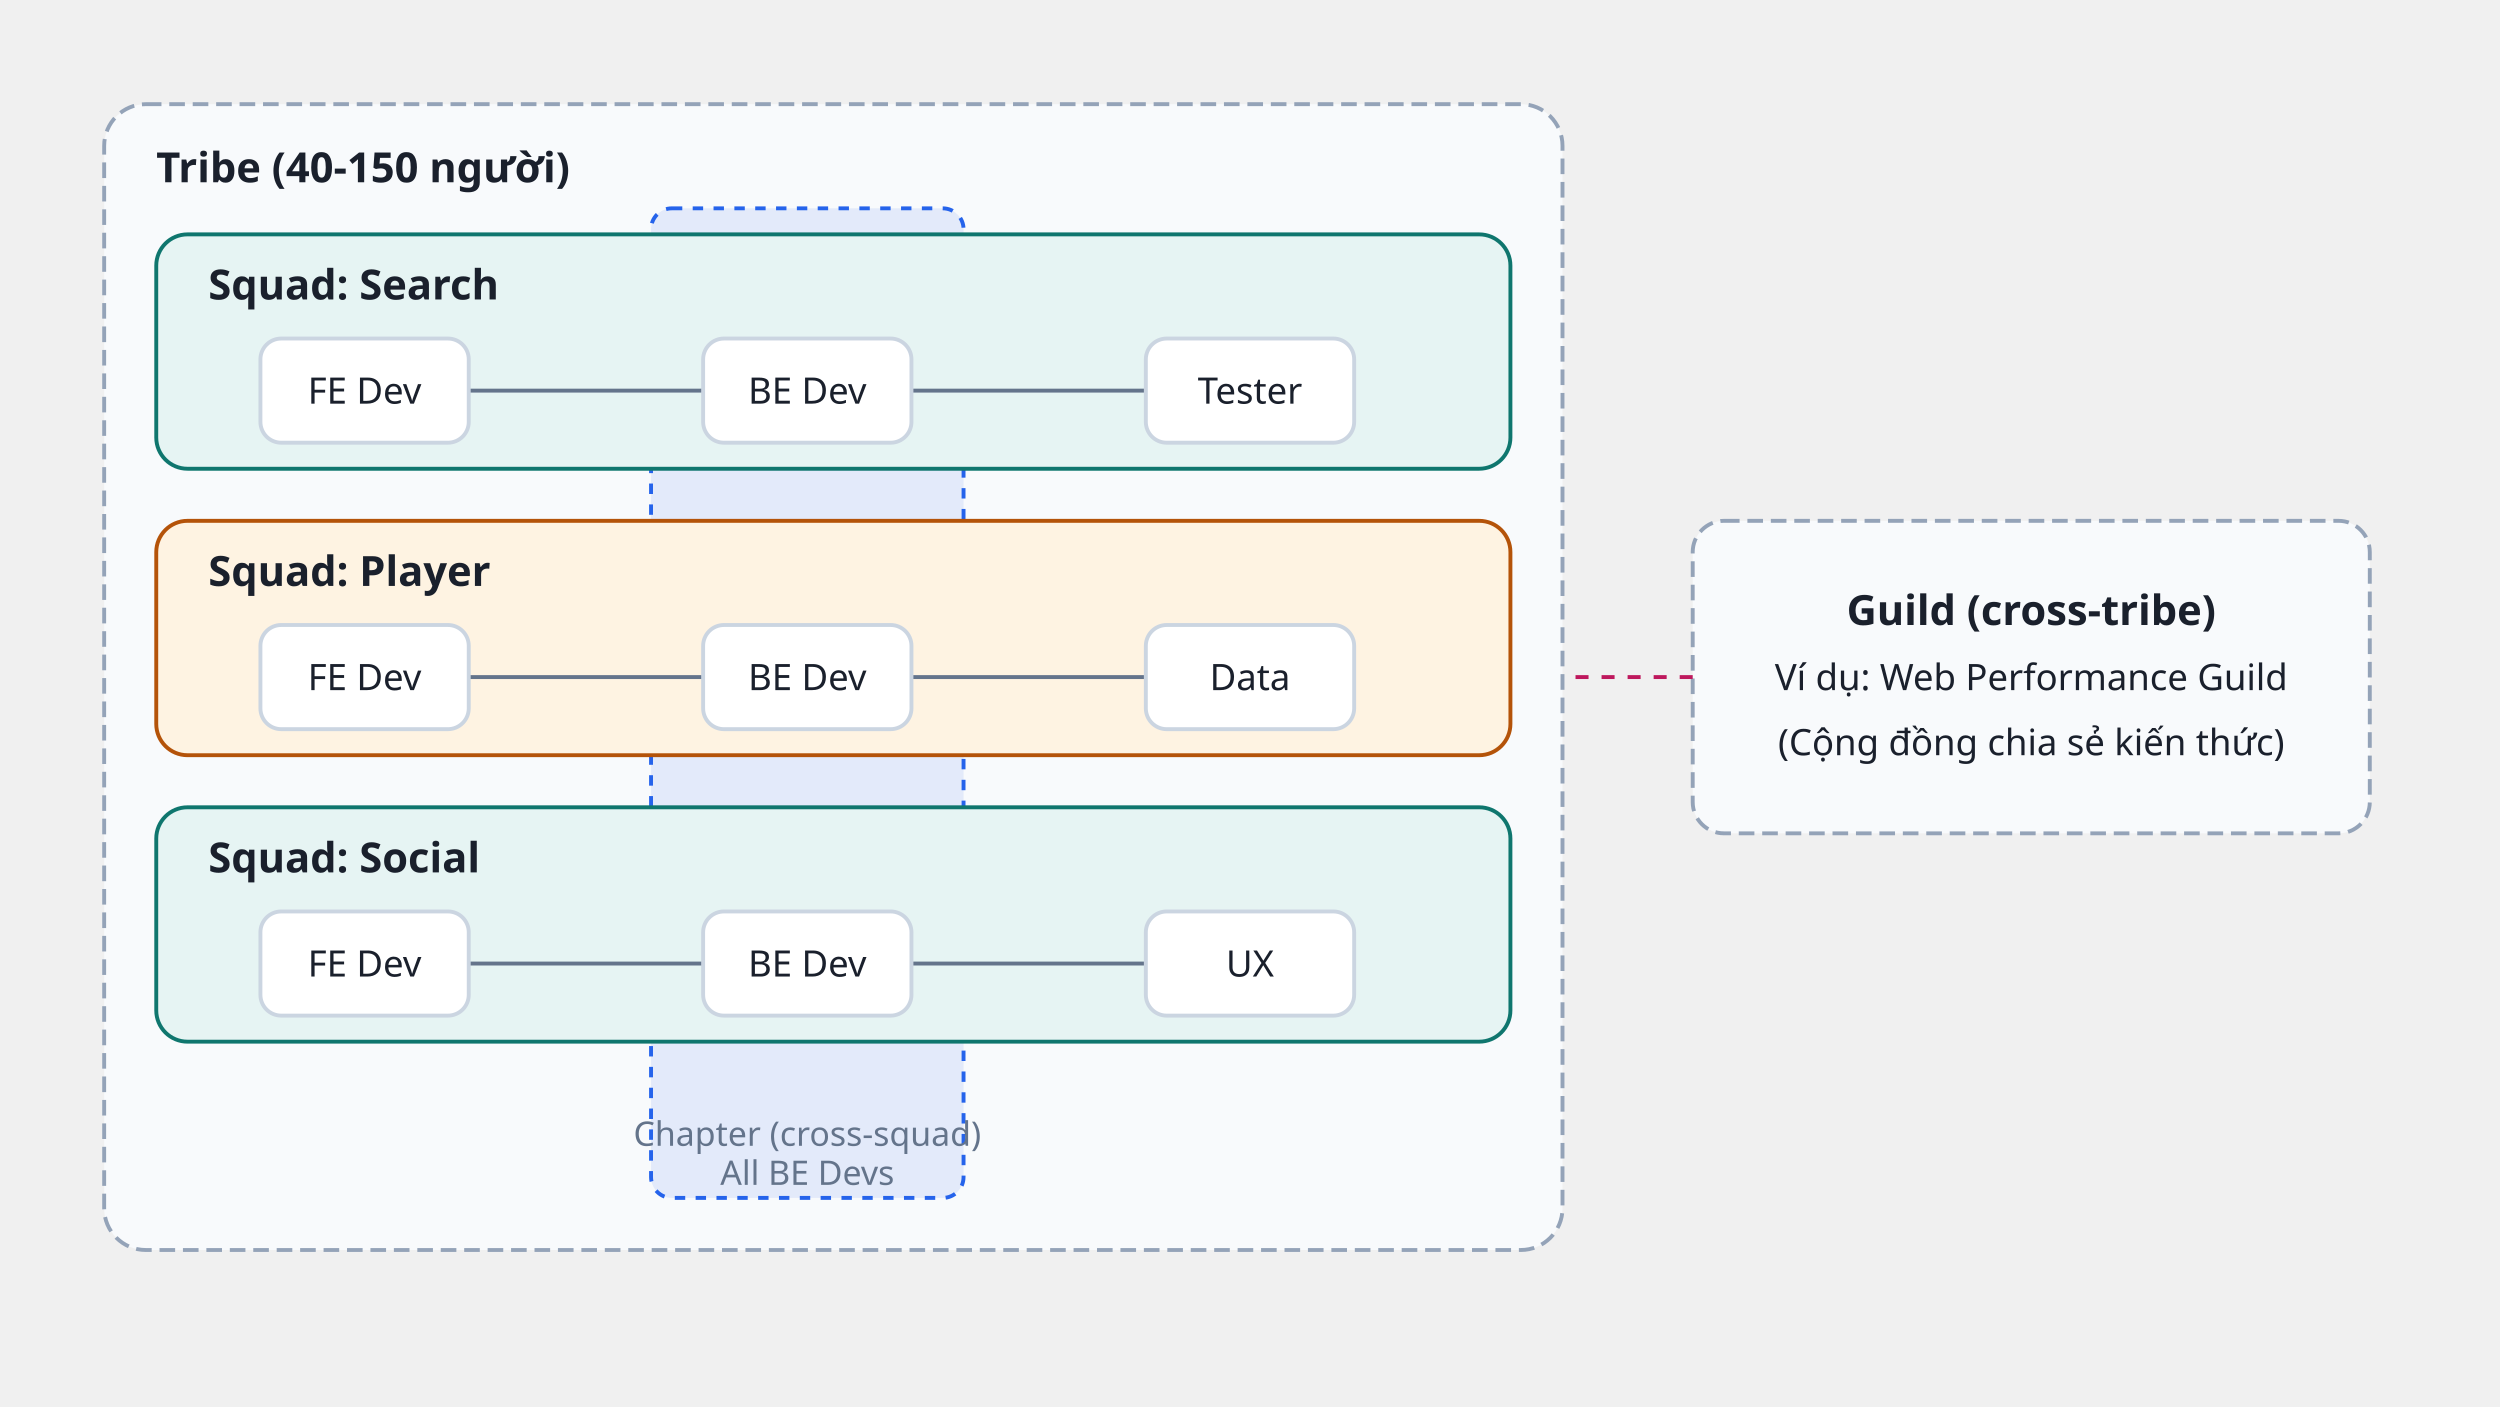
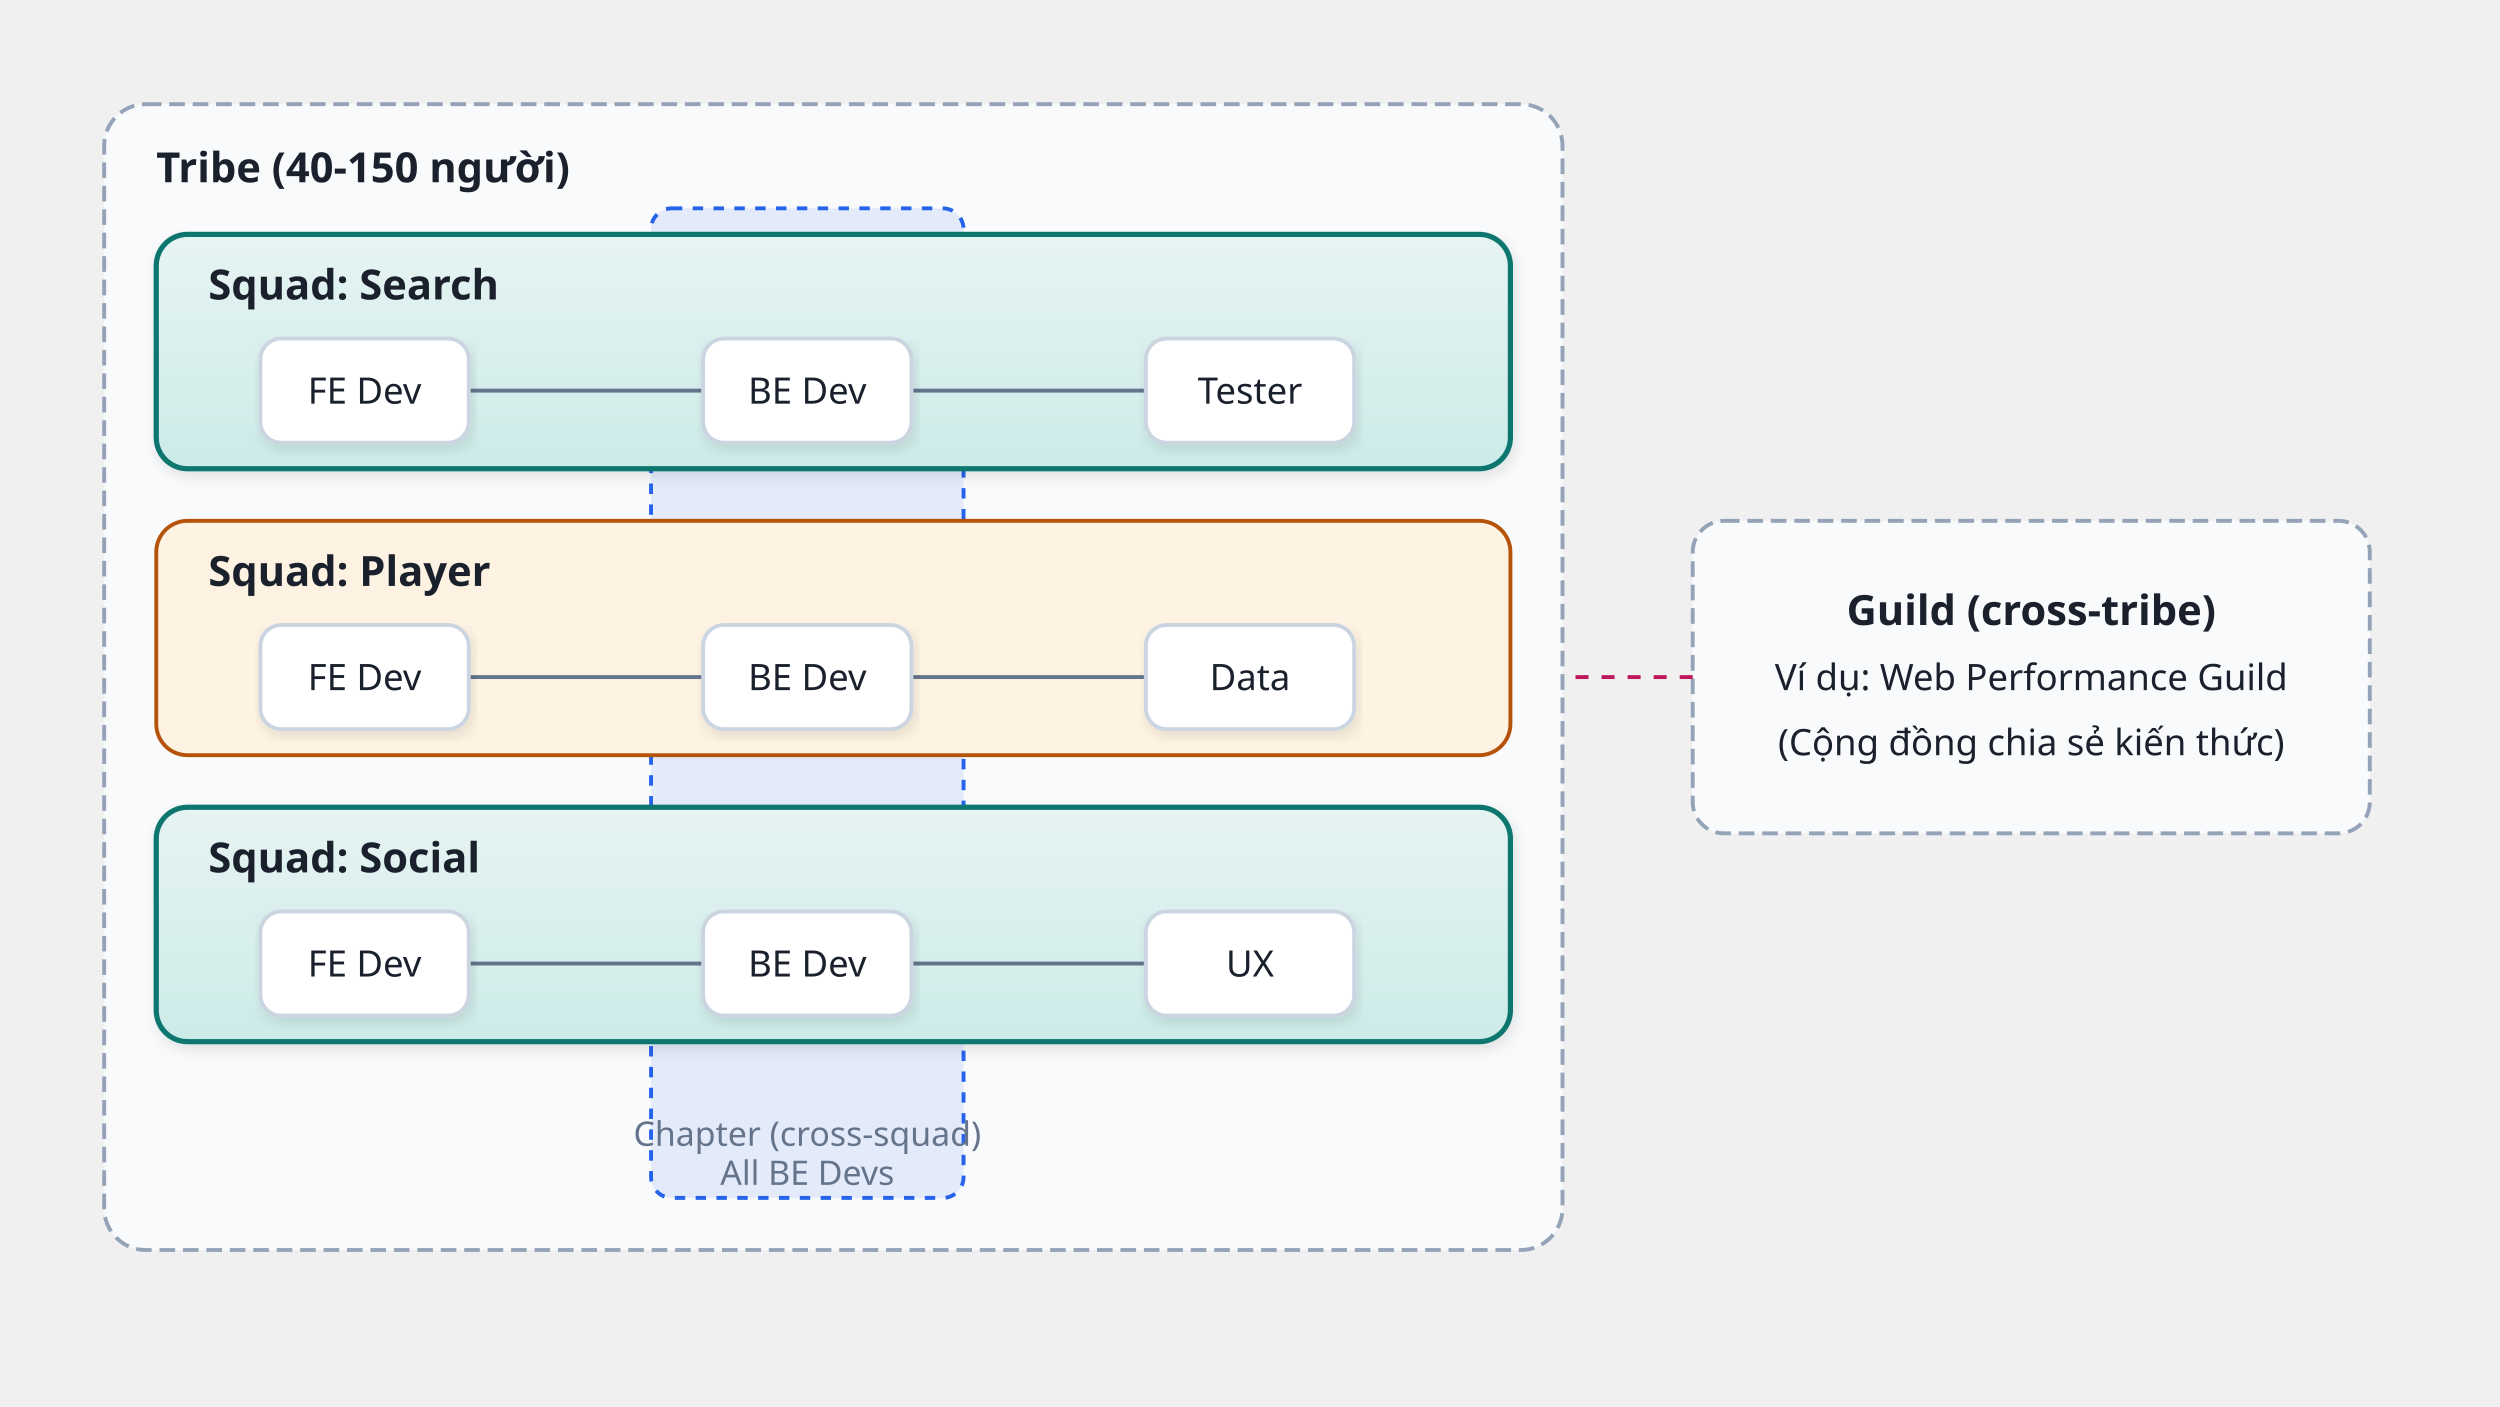
<svg xmlns="http://www.w3.org/2000/svg" viewBox="0 0 960 540" width="100%" height="100%">
  <defs>
    <marker id="arrowhead" markerWidth="10" markerHeight="7" refX="9" refY="3.5" orient="auto">
      <polygon points="0 0, 10 3.5, 0 7" fill="#64748b" />
    </marker>
    <marker id="arrowhead-dash" markerWidth="10" markerHeight="7" refX="9" refY="3.5" orient="auto">
      <polygon points="0 0, 10 3.5, 0 7" fill="#be185d" />
    </marker>
+     <filter id="shadow" x="-4%" y="-4%" width="108%" height="116%">
+       <feDropShadow dx="1" dy="2" stdDeviation="2.5" flood-color="#0000001a" />
+     </filter>
+     <linearGradient id="grad-service" x1="0" y1="0" x2="0" y2="1">
+       <stop offset="0%" stop-color="#e6f4f3" />
+       <stop offset="100%" stop-color="#ccebe8" />
+     </linearGradient>
+     <linearGradient id="grad-storage" x1="0" y1="0" x2="0" y2="1">
+       <stop offset="0%" stop-color="#dbeafe" />
+       <stop offset="100%" stop-color="#bfdbfe" />
+     </linearGradient>
+     <linearGradient id="grad-event" x1="0" y1="0" x2="0" y2="1">
+       <stop offset="0%" stop-color="#fef9c3" />
+       <stop offset="100%" stop-color="#fef08a" />
+     </linearGradient>
+     <linearGradient id="grad-success" x1="0" y1="0" x2="0" y2="1">
+       <stop offset="0%" stop-color="#dcfce7" />
+       <stop offset="100%" stop-color="#bbf7d0" />
+     </linearGradient>
+     <linearGradient id="grad-danger" x1="0" y1="0" x2="0" y2="1">
+       <stop offset="0%" stop-color="#fee2e2" />
+       <stop offset="100%" stop-color="#fecaca" />
+     </linearGradient>
+     <linearGradient id="grad-warning" x1="0" y1="0" x2="0" y2="1">
+       <stop offset="0%" stop-color="#fff7ed" />
+       <stop offset="100%" stop-color="#ffedd5" />
+     </linearGradient>
+     <linearGradient id="grad-info" x1="0" y1="0" x2="0" y2="1">
+       <stop offset="0%" stop-color="#eff6ff" />
+       <stop offset="100%" stop-color="#dbeafe" />
+     </linearGradient>
+     <linearGradient id="grad-highlight" x1="0" y1="0" x2="0" y2="1">
+       <stop offset="0%" stop-color="#f5f3ff" />
+       <stop offset="100%" stop-color="#ede9fe" />
+     </linearGradient>
+     <linearGradient id="grad-legacy" x1="0" y1="0" x2="0" y2="1">
+       <stop offset="0%" stop-color="#f3f4f6" />
+       <stop offset="100%" stop-color="#e5e7eb" />
+     </linearGradient>
  </defs>
  <style>
    text { font-family: 'Segoe UI', system-ui, -apple-system, sans-serif; font-size: 14px; fill: #1a202c; }
-     .title { font-weight: bold; font-size: 16px; }
+     .title { font-weight: 600; font-size: 16px; }
    .subtitle { font-size: 13px; fill: #64748b; }
    .cluster { fill: #f8fafc; stroke: #94a3b8; stroke-width: 1.5; stroke-dasharray: 6 3; }
-     .service { fill: #e6f4f3; stroke: #0f766e; stroke-width: 1.5; }
+     .service { fill: url(#grad-service); stroke: #0f766e; stroke-width: 2.0; filter: url(#shadow); }
    .entity { fill: #fef3e2; stroke: #b45309; stroke-width: 1.5; }
    .highlight { fill: #fdf2f8; stroke: #be185d; stroke-width: 1.5; }
-     .note { fill: #ffffff; stroke: #cbd5e1; stroke-width: 1.5; }
+     .note    { fill: #ffffff;    stroke: #cbd5e1;   stroke-width: 1.5; filter: url(#shadow); }
    .arrow { stroke: #64748b; stroke-width: 1.5; fill: none; marker-end: url(#arrowhead); }
    .arrow-dash { stroke: #be185d; stroke-width: 1.5; fill: none; stroke-dasharray: 5 5; marker-end: url(#arrowhead-dash); }
    .line-dash { stroke: #be185d; stroke-width: 1.5; fill: none; stroke-dasharray: 5 5; }
    .arrow-label { font-size: 12px; fill: #475569; text-anchor: middle; }
    .arrow-bg { fill: #ffffff; opacity: 0.9; }
    .chapter-bg { fill: rgba(37, 99, 235, 0.1); stroke: #2563eb; stroke-width: 1.5; stroke-dasharray: 4 4; rx: 8; }
  </style>
  <rect x="40" y="40" width="560" height="440" rx="16" class="cluster" />
  <text x="60" y="70" class="title">Tribe (40-150 người)</text>
  <rect x="250" y="80" width="120" height="380" class="chapter-bg" />
  <text x="310" y="440" text-anchor="middle" class="subtitle">Chapter (cross-squad)</text>
  <text x="310" y="455" text-anchor="middle" class="subtitle">All BE Devs</text>
  <rect x="60" y="90" width="520" height="90" rx="12" class="service" />
  <text x="80" y="115" class="title">Squad: Search</text>
  <path d="M 180 150 L 270 150" stroke="#64748b" stroke-width="1.5" />
  <path d="M 350 150 L 440 150" stroke="#64748b" stroke-width="1.5" />
  <rect x="100" y="130" width="80" height="40" rx="8" class="note" />
  <text x="140" y="155" text-anchor="middle" class="">FE Dev</text>
  <rect x="270" y="130" width="80" height="40" rx="8" class="note" />
  <text x="310" y="155" text-anchor="middle" class="">BE Dev</text>
  <rect x="440" y="130" width="80" height="40" rx="8" class="note" />
  <text x="480" y="155" text-anchor="middle" class="">Tester</text>
  <rect x="60" y="200" width="520" height="90" rx="12" class="entity" />
  <text x="80" y="225" class="title">Squad: Player</text>
  <path d="M 180 260 L 270 260" stroke="#64748b" stroke-width="1.5" />
  <path d="M 350 260 L 440 260" stroke="#64748b" stroke-width="1.5" />
  <rect x="100" y="240" width="80" height="40" rx="8" class="note" />
  <text x="140" y="265" text-anchor="middle" class="">FE Dev</text>
  <rect x="270" y="240" width="80" height="40" rx="8" class="note" />
  <text x="310" y="265" text-anchor="middle" class="">BE Dev</text>
  <rect x="440" y="240" width="80" height="40" rx="8" class="note" />
  <text x="480" y="265" text-anchor="middle" class="">Data</text>
  <rect x="60" y="310" width="520" height="90" rx="12" class="service" />
  <text x="80" y="335" class="title">Squad: Social</text>
  <path d="M 180 370 L 270 370" stroke="#64748b" stroke-width="1.5" />
  <path d="M 350 370 L 440 370" stroke="#64748b" stroke-width="1.5" />
  <rect x="100" y="350" width="80" height="40" rx="8" class="note" />
  <text x="140" y="375" text-anchor="middle" class="">FE Dev</text>
  <rect x="270" y="350" width="80" height="40" rx="8" class="note" />
  <text x="310" y="375" text-anchor="middle" class="">BE Dev</text>
  <rect x="440" y="350" width="80" height="40" rx="8" class="note" />
  <text x="480" y="375" text-anchor="middle" class="">UX</text>
  <rect x="650" y="200" width="260" height="120" rx="12" class="cluster" />
  <text x="780" y="240" text-anchor="middle" class="title">Guild (cross-tribe)</text>
  <text x="780" y="265" text-anchor="middle" class="">Ví dụ: Web Performance Guild</text>
  <text x="780" y="290" text-anchor="middle" class="">(Cộng đồng chia sẻ kiến thức)</text>
  <path d="M 650 260 L 600 260" class="line-dash" />
</svg>
